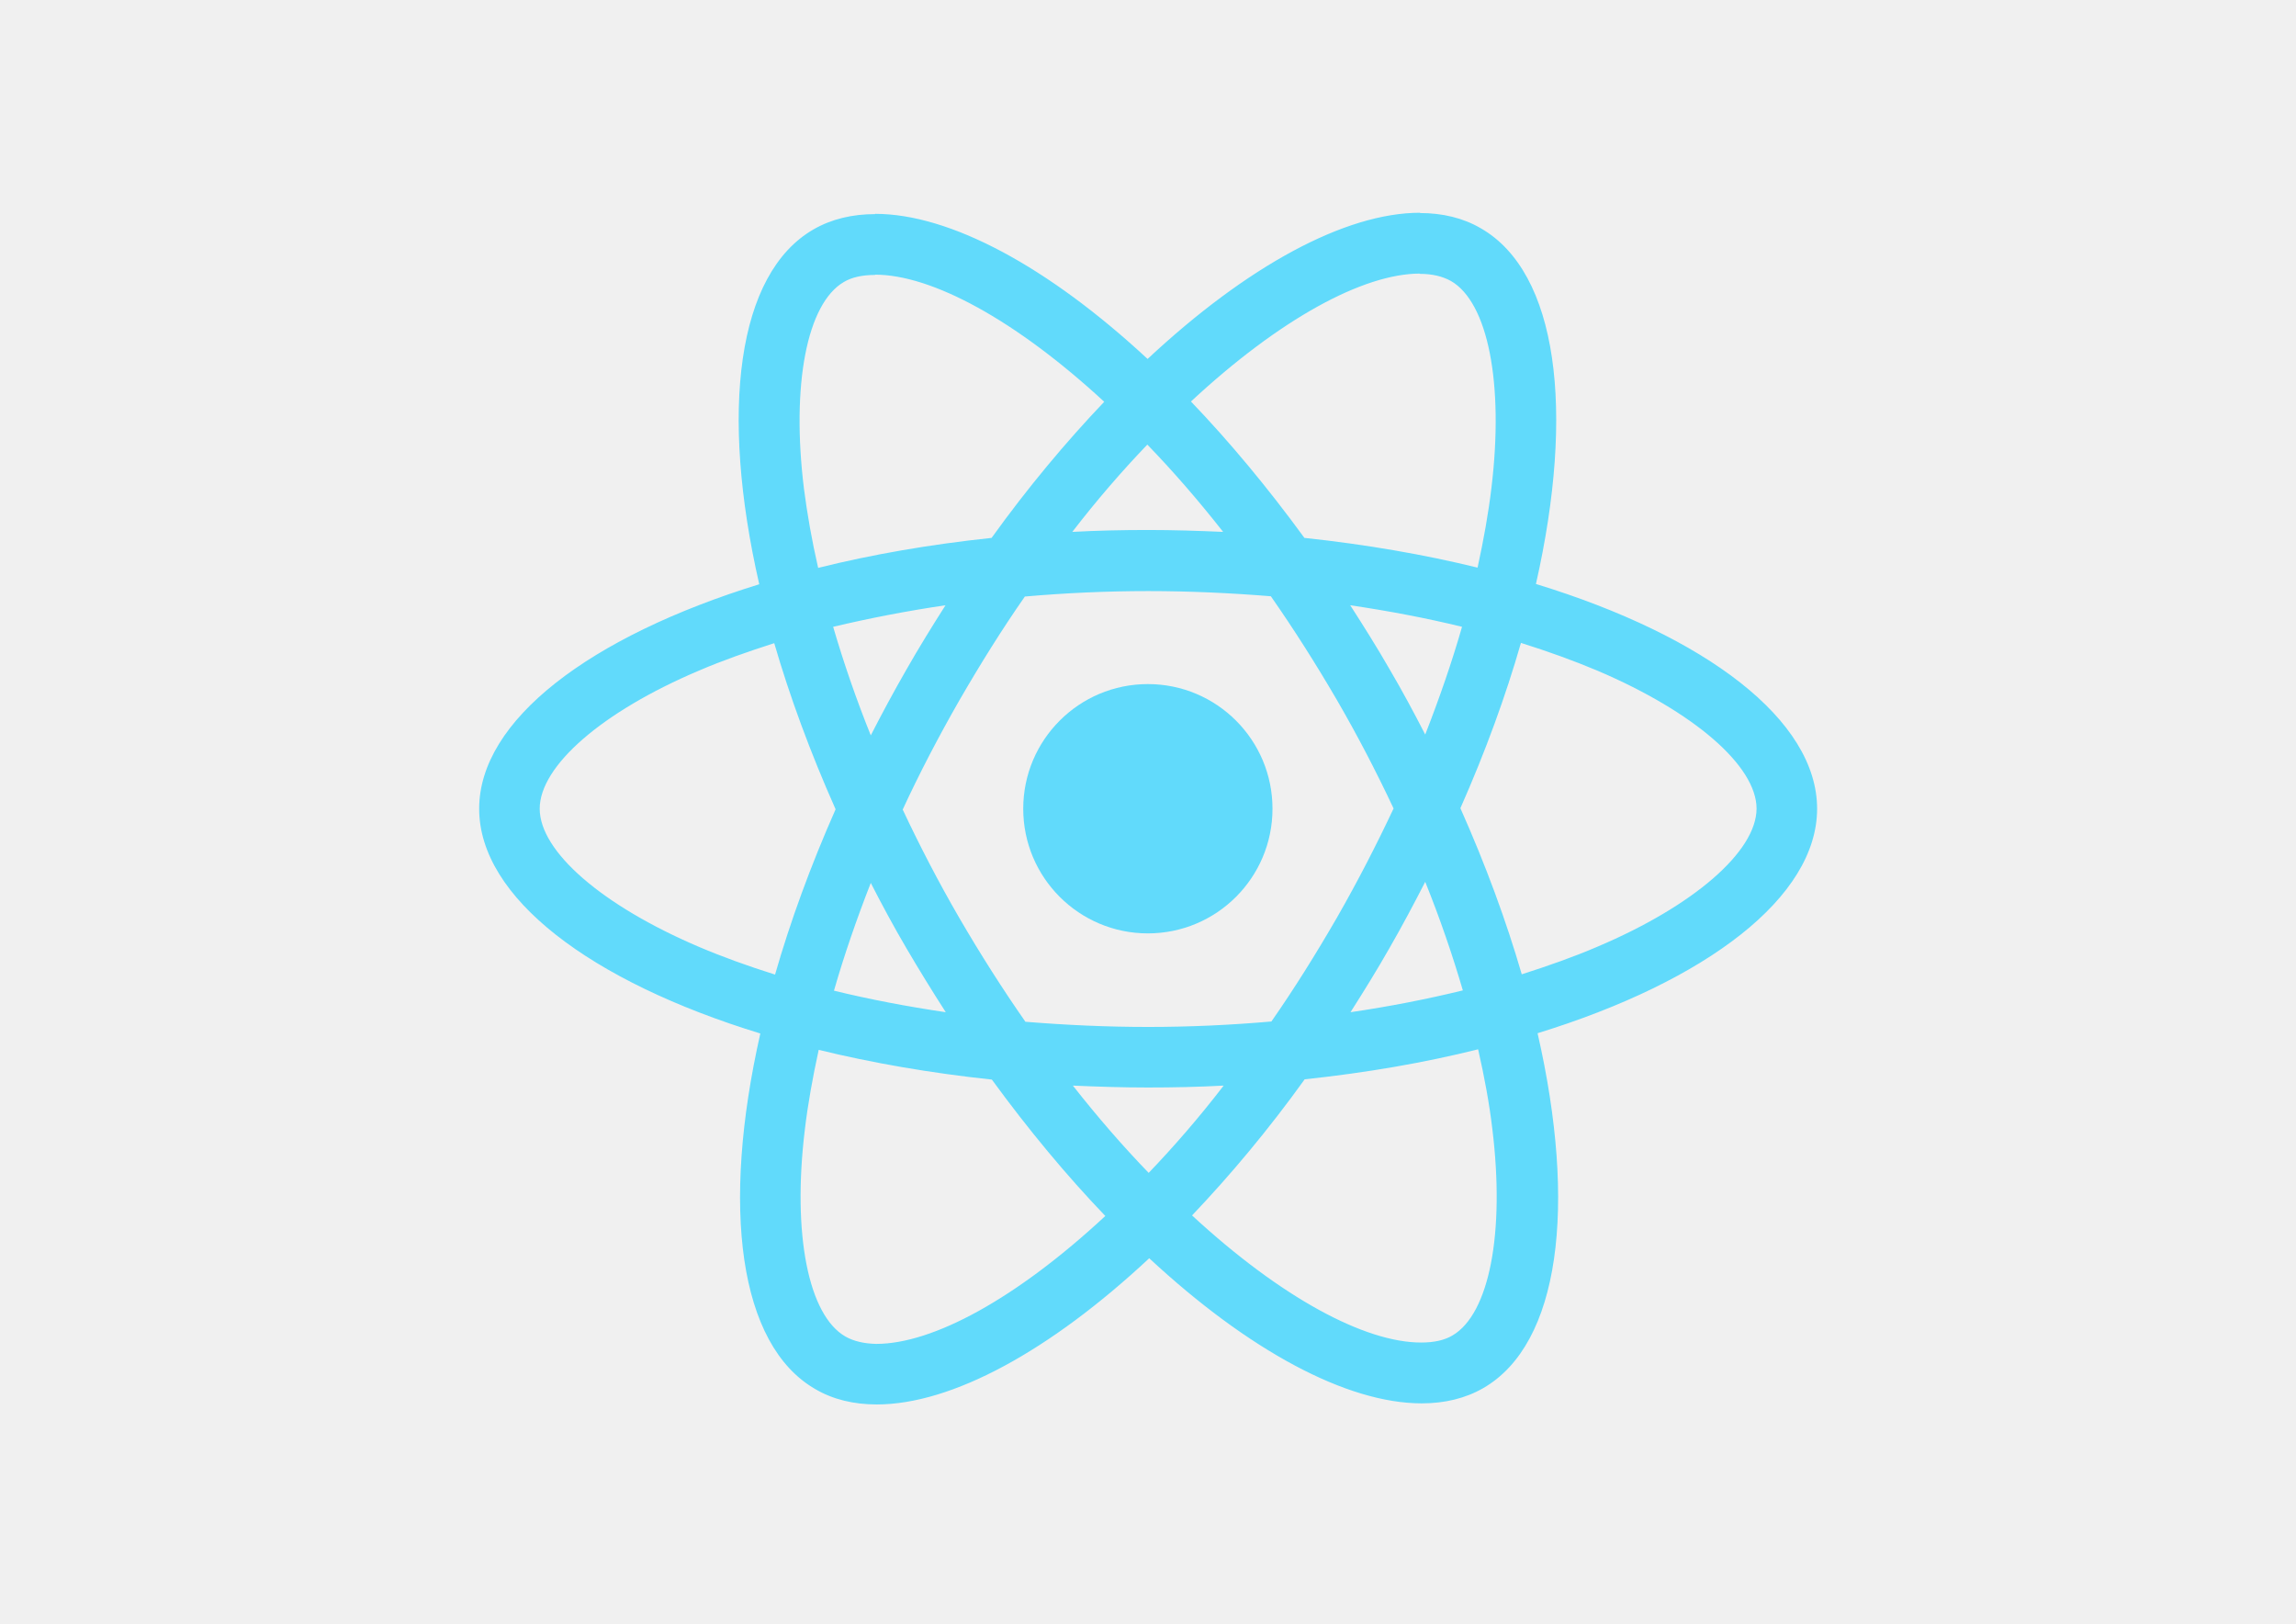
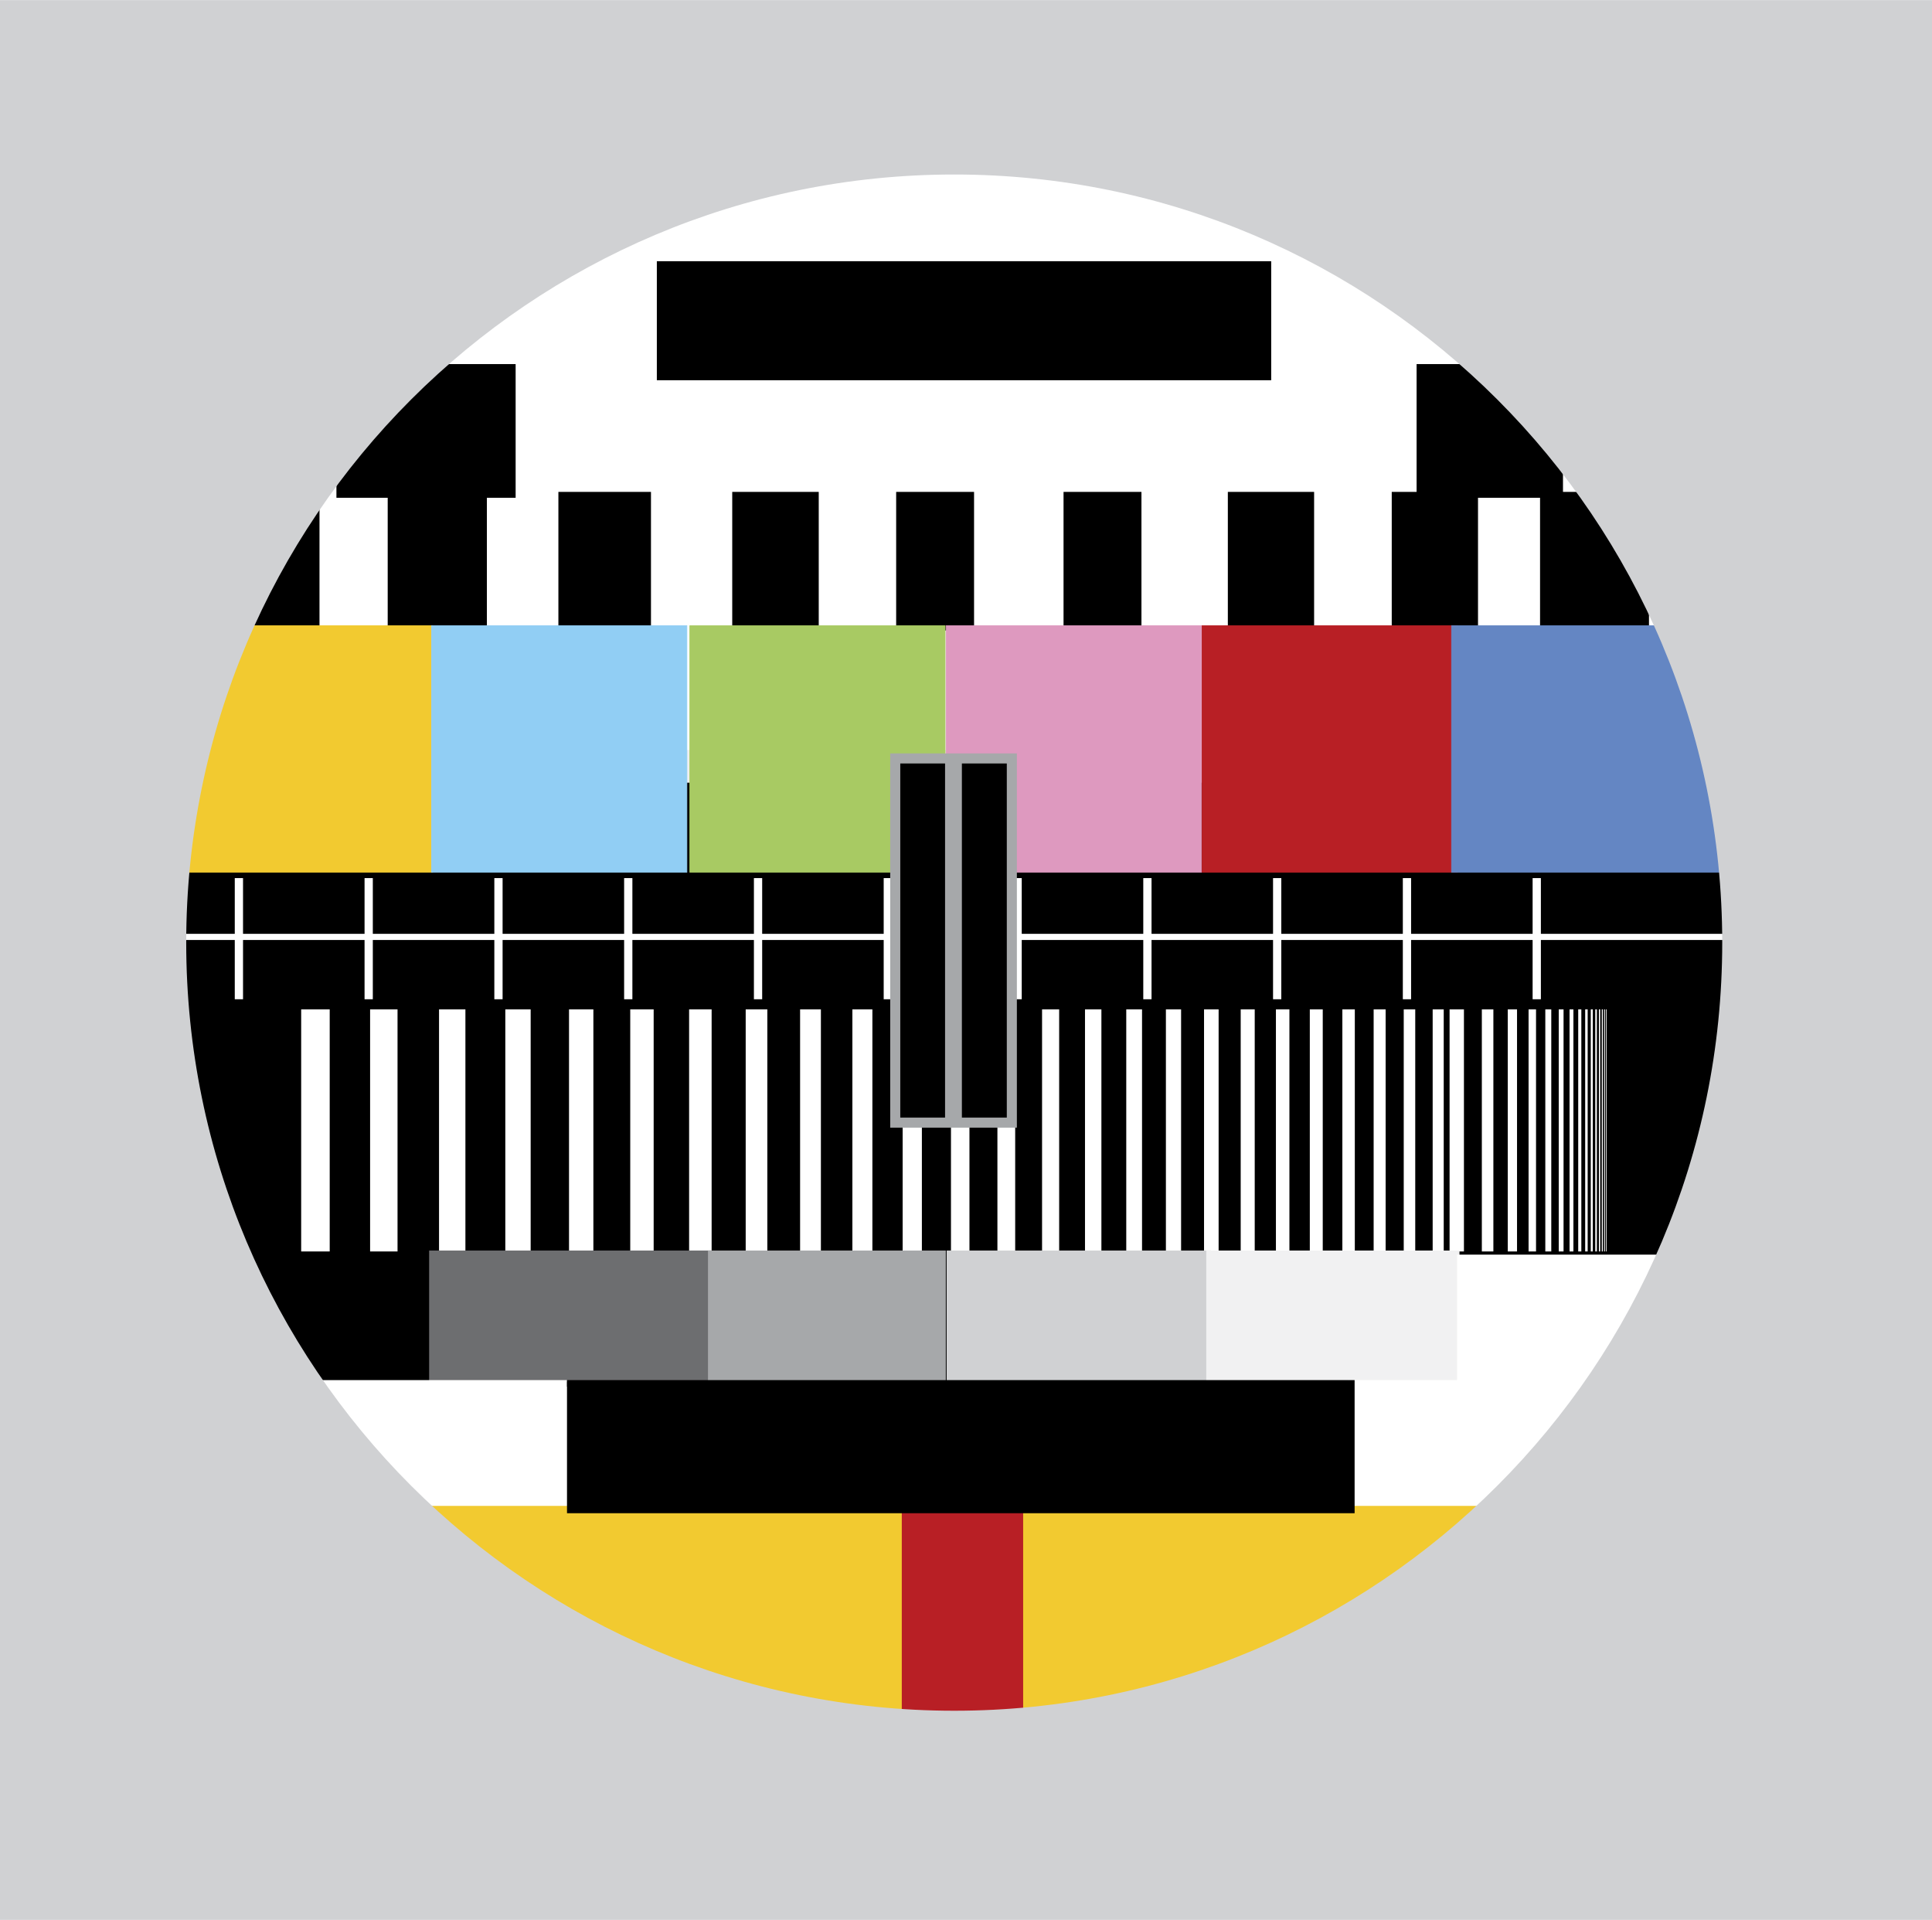
- <svg xmlns="http://www.w3.org/2000/svg" viewBox="0 0 841.9 595.3">
-   <g fill="#61DAFB">
-     <path d="M666.3 296.5c0-32.5-40.7-63.3-103.1-82.4 14.4-63.6 8-114.2-20.2-130.4-6.5-3.8-14.1-5.6-22.4-5.6v22.3c4.6 0 8.3.9 11.4 2.6 13.6 7.8 19.5 37.5 14.9 75.7-1.1 9.4-2.9 19.3-5.1 29.4-19.6-4.8-41-8.5-63.5-10.9-13.5-18.5-27.5-35.3-41.6-50 32.6-30.3 63.2-46.9 84-46.9V78c-27.5 0-63.5 19.6-99.9 53.6-36.4-33.8-72.4-53.2-99.9-53.2v22.3c20.7 0 51.4 16.5 84 46.6-14 14.7-28 31.4-41.3 49.9-22.6 2.4-44 6.1-63.6 11-2.3-10-4-19.7-5.2-29-4.7-38.2 1.1-67.9 14.6-75.8 3-1.8 6.9-2.6 11.5-2.6V78.5c-8.4 0-16 1.8-22.6 5.6-28.1 16.2-34.4 66.7-19.9 130.1-62.2 19.2-102.7 49.9-102.7 82.3 0 32.5 40.7 63.3 103.1 82.4-14.4 63.6-8 114.2 20.2 130.4 6.5 3.8 14.1 5.6 22.5 5.6 27.5 0 63.5-19.6 99.9-53.6 36.4 33.8 72.4 53.2 99.9 53.2 8.4 0 16-1.8 22.6-5.6 28.1-16.2 34.4-66.7 19.9-130.1 62-19.1 102.5-49.9 102.5-82.3zm-130.2-66.7c-3.7 12.9-8.3 26.2-13.5 39.5-4.1-8-8.4-16-13.1-24-4.6-8-9.5-15.8-14.4-23.4 14.2 2.1 27.9 4.7 41 7.9zm-45.8 106.5c-7.8 13.5-15.8 26.3-24.1 38.2-14.9 1.3-30 2-45.2 2-15.1 0-30.2-.7-45-1.9-8.3-11.9-16.4-24.6-24.2-38-7.6-13.1-14.5-26.4-20.8-39.8 6.2-13.4 13.2-26.8 20.7-39.9 7.8-13.5 15.8-26.3 24.1-38.2 14.9-1.3 30-2 45.2-2 15.1 0 30.2.7 45 1.9 8.3 11.9 16.4 24.6 24.2 38 7.6 13.1 14.5 26.4 20.8 39.8-6.3 13.4-13.2 26.8-20.7 39.9zm32.3-13c5.4 13.4 10 26.8 13.8 39.8-13.1 3.2-26.9 5.9-41.2 8 4.9-7.7 9.8-15.6 14.4-23.7 4.6-8 8.9-16.1 13-24.1zM421.2 430c-9.3-9.6-18.6-20.3-27.8-32 9 .4 18.2.7 27.5.7 9.4 0 18.7-.2 27.8-.7-9 11.7-18.3 22.4-27.5 32zm-74.4-58.9c-14.2-2.1-27.9-4.7-41-7.9 3.7-12.9 8.3-26.2 13.5-39.5 4.1 8 8.4 16 13.1 24 4.7 8 9.5 15.8 14.4 23.4zM420.7 163c9.3 9.6 18.6 20.3 27.8 32-9-.4-18.2-.7-27.5-.7-9.4 0-18.7.2-27.8.7 9-11.7 18.3-22.4 27.5-32zm-74 58.9c-4.9 7.7-9.8 15.6-14.4 23.7-4.6 8-8.9 16-13 24-5.4-13.4-10-26.8-13.8-39.8 13.1-3.1 26.9-5.8 41.2-7.9zm-90.5 125.2c-35.4-15.1-58.3-34.9-58.3-50.6 0-15.7 22.9-35.6 58.3-50.6 8.6-3.7 18-7 27.7-10.1 5.7 19.6 13.2 40 22.5 60.9-9.2 20.8-16.6 41.1-22.2 60.6-9.9-3.1-19.3-6.5-28-10.2zM310 490c-13.6-7.8-19.5-37.5-14.9-75.7 1.1-9.4 2.9-19.3 5.1-29.4 19.6 4.8 41 8.5 63.5 10.9 13.5 18.5 27.5 35.3 41.6 50-32.6 30.3-63.2 46.9-84 46.9-4.5-.1-8.3-1-11.3-2.7zm237.2-76.2c4.7 38.2-1.1 67.9-14.6 75.8-3 1.8-6.9 2.6-11.5 2.6-20.7 0-51.4-16.5-84-46.6 14-14.7 28-31.4 41.3-49.9 22.6-2.4 44-6.1 63.6-11 2.3 10.1 4.1 19.8 5.2 29.1zm38.5-66.7c-8.6 3.7-18 7-27.7 10.1-5.7-19.6-13.2-40-22.5-60.9 9.2-20.8 16.6-41.1 22.2-60.6 9.9 3.1 19.3 6.5 28.1 10.2 35.4 15.1 58.3 34.9 58.3 50.6-.1 15.7-23 35.6-58.4 50.6zM320.8 78.4z" />
-     <circle cx="420.9" cy="296.5" r="45.7" />
-     <path d="M520.5 78.1z" />
-   </g>
+ <svg xmlns="http://www.w3.org/2000/svg" width="2500" height="2484" viewBox="0 0 192.756 191.488">
+   <path fill-rule="evenodd" clip-rule="evenodd" d="M4.513 78.059h185.311v60.25H4.513v-60.25z" />
+   <path fill-rule="evenodd" clip-rule="evenodd" fill="#fff" d="M30.048 100.666h2.847v24.15h-2.847v-24.15zM144.625 100.666h1.432v24.15h-1.432v-24.15zM147.844 100.666h1.15v24.15h-1.15v-24.15zM150.43 100.666h.924v24.15h-.924v-24.15zM152.506 100.666h.744v24.15h-.744v-24.15zM154.176 100.666h.595v24.15h-.595v-24.15zM155.516 100.666h.48v24.15h-.48v-24.15zM156.594 100.666h.385v24.15h-.385v-24.15zM157.459 100.666h.311v24.15h-.311v-24.15zM158.154 100.666h.248v24.15h-.248v-24.15zM158.713 100.666h.199v24.15h-.199v-24.15zM159.162 100.666h.16v24.15h-.16v-24.15zM159.523 100.666h.127v24.15h-.127v-24.15zM159.812 100.666h.104v24.15h-.104v-24.15zM160.045 100.666h.084v24.15h-.084v-24.15zM160.232 100.666h.067v24.15h-.067v-24.15zM36.925 100.666h2.737v24.15h-2.737v-24.15zM43.803 100.666h2.631v24.15h-2.631v-24.15zM50.415 100.666h2.529v24.15h-2.529v-24.15zM56.771 100.666h2.43v24.15h-2.43v-24.15zM62.879 100.666h2.337v24.15h-2.337v-24.15zM68.752 100.666h2.247v24.15h-2.247v-24.15zM74.398 100.666h2.159v24.15h-2.159v-24.15zM79.826 100.666h2.075v24.15h-2.075v-24.15zM85.042 100.666h1.996v24.15h-1.996v-24.15zM90.057 100.666h1.919v24.15h-1.919v-24.15zM94.878 100.666h1.844v24.15h-1.844v-24.15zM99.512 100.666h1.773v24.15h-1.773v-24.15zM103.967 100.666h1.705v24.15h-1.705v-24.15zM108.25 100.666h1.637v24.15h-1.637v-24.15zM112.367 100.666h1.574v24.15h-1.574v-24.15zM116.322 100.666h1.516v24.15h-1.516v-24.15zM120.127 100.666h1.455v24.15h-1.455v-24.15zM123.785 100.666h1.399v24.15h-1.399v-24.15zM127.299 100.666h1.346v24.15h-1.346v-24.15zM130.68 100.666h1.291v24.15h-1.291v-24.15zM133.928 100.666h1.242v24.15h-1.242v-24.15zM137.049 100.666h1.195v24.15h-1.195v-24.15zM140.051 100.666h1.148v24.15h-1.148v-24.15zM142.938 100.666h1.103v24.15h-1.103v-24.15z" />
+   <path fill-rule="evenodd" clip-rule="evenodd" fill="#6d6e70" d="M42.815 124.723h28.15v13.097h-28.15v-13.097z" />
+   <path fill-rule="evenodd" clip-rule="evenodd" fill="#a6a8aa" d="M70.636 124.723h23.729v13.097H70.636v-13.097z" />
+   <path fill-rule="evenodd" clip-rule="evenodd" fill="#d0d1d3" d="M94.444 124.723h26.365v13.097H94.444v-13.097z" />
+   <path fill-rule="evenodd" clip-rule="evenodd" fill="#f1f1f2" d="M120.35 124.723h25.263v13.097H120.35v-13.097z" />
+   <path fill-rule="evenodd" clip-rule="evenodd" fill="#fff" d="M30.707 137.65h25.864v12.766H30.707V137.65zM134.492 137.65h25.863v12.766h-25.863V137.65z" />
+   <path fill-rule="evenodd" clip-rule="evenodd" fill="#fff" d="M145.373 125.133h25.863v12.765h-25.863v-12.765z" />
+   <path fill-rule="evenodd" clip-rule="evenodd" fill="#f2ca30" d="M32.664 150.197h124.088v34.916H32.664v-34.916z" />
+   <path fill-rule="evenodd" clip-rule="evenodd" fill="#b81f25" d="M89.971 150.816h12.109v25.553H89.971v-25.553z" />
+   <path fill-rule="evenodd" clip-rule="evenodd" d="M56.571 137.65h78.579v13.278H56.571V137.65z" />
+   <path fill-rule="evenodd" clip-rule="evenodd" fill="#fff" d="M3.525 12.578h179.75v62.207H3.525V12.578z" />
+   <path fill-rule="evenodd" clip-rule="evenodd" stroke="#000" stroke-width=".402" stroke-miterlimit="2.613" d="M65.734 26.243h60.893v11.469H65.734V26.243zM23.5 49.581h8.175v13.095H23.5V49.581zM38.882 45.319h9.493v17.357h-9.493V45.319zM55.912 49.251h8.835v13.425h-8.835V49.251zM73.256 49.251h8.229v13.425h-8.229V49.251zM89.611 49.251h7.37v13.425h-7.37V49.251zM106.311 49.251h7.371v13.425h-7.371V49.251zM122.703 49.251h8.205v13.425h-8.205V49.251zM139.055 49.251h8.205v13.425h-8.205V49.251zM153.852 49.251h10.466v13.425h-10.466V49.251z" />
+   <path fill-rule="evenodd" clip-rule="evenodd" stroke="#000" stroke-width=".402" stroke-miterlimit="2.613" d="M141.535 49.436V36.502h14.203v12.934h-14.203zM33.767 49.436V36.502h17.477v12.934H33.767z" />
+   <path d="M23.835 99.66V87.574M36.784 99.66V87.574M49.732 99.66V87.574M62.681 99.66V87.574M75.63 99.66V87.574M88.578 99.66V87.574m12.949 12.086V87.574m12.95 12.086V87.574m12.947 12.086V87.574m12.949 12.086V87.574m12.949 12.086V87.574" fill="none" stroke="#fff" stroke-width=".824" stroke-miterlimit="2.613" />
+   <path fill="none" stroke="#fff" stroke-width=".614" stroke-miterlimit="2.613" d="M15.963 93.441H175.1" />
+   <path fill-rule="evenodd" clip-rule="evenodd" fill="#f2ca30" stroke="#f2ca30" stroke-width=".072" stroke-miterlimit="2.613" d="M16.952 62.402h26.193v24.581H16.952V62.402z" />
+   <path fill-rule="evenodd" clip-rule="evenodd" fill="#91cef4" stroke="#91cef4" stroke-width=".072" stroke-miterlimit="2.613" d="M43.059 62.402h25.47v24.581h-25.47V62.402z" />
+   <path fill-rule="evenodd" clip-rule="evenodd" fill="#a8ca63" stroke="#a8ca63" stroke-width=".072" stroke-miterlimit="2.613" d="M68.824 62.402h25.47v24.581h-25.47V62.402z" />
+   <path fill-rule="evenodd" clip-rule="evenodd" fill="#de99bf" stroke="#de99bf" stroke-width=".072" stroke-miterlimit="2.613" d="M94.397 62.402h25.47v24.581h-25.47V62.402z" />
+   <path fill-rule="evenodd" clip-rule="evenodd" fill="#b81f25" stroke="#b81f25" stroke-width=".072" stroke-miterlimit="2.613" d="M119.932 62.402h25.47v24.581h-25.47V62.402z" />
+   <path fill-rule="evenodd" clip-rule="evenodd" fill="#6486c3" stroke="#6486c3" stroke-width=".072" stroke-miterlimit="2.613" d="M144.824 62.402h27.596v24.581h-27.596V62.402z" />
+   <path fill-rule="evenodd" clip-rule="evenodd" stroke="#a6a8aa" stroke-width="1.005" stroke-miterlimit="2.613" d="M89.318 75.638h5.473v36.327h-5.473V75.638zM95.465 75.638h5.486v36.327h-5.486V75.638z" />
+   <path d="M0 0h192.756v191.488H0V0zm18.579 94.01c0-42.316 34.305-76.62 76.623-76.62 42.318 0 76.625 34.304 76.625 76.62s-34.307 76.621-76.625 76.621c-42.319 0-76.623-34.305-76.623-76.621z" fill-rule="evenodd" clip-rule="evenodd" fill="#d0d1d3" />
</svg>
